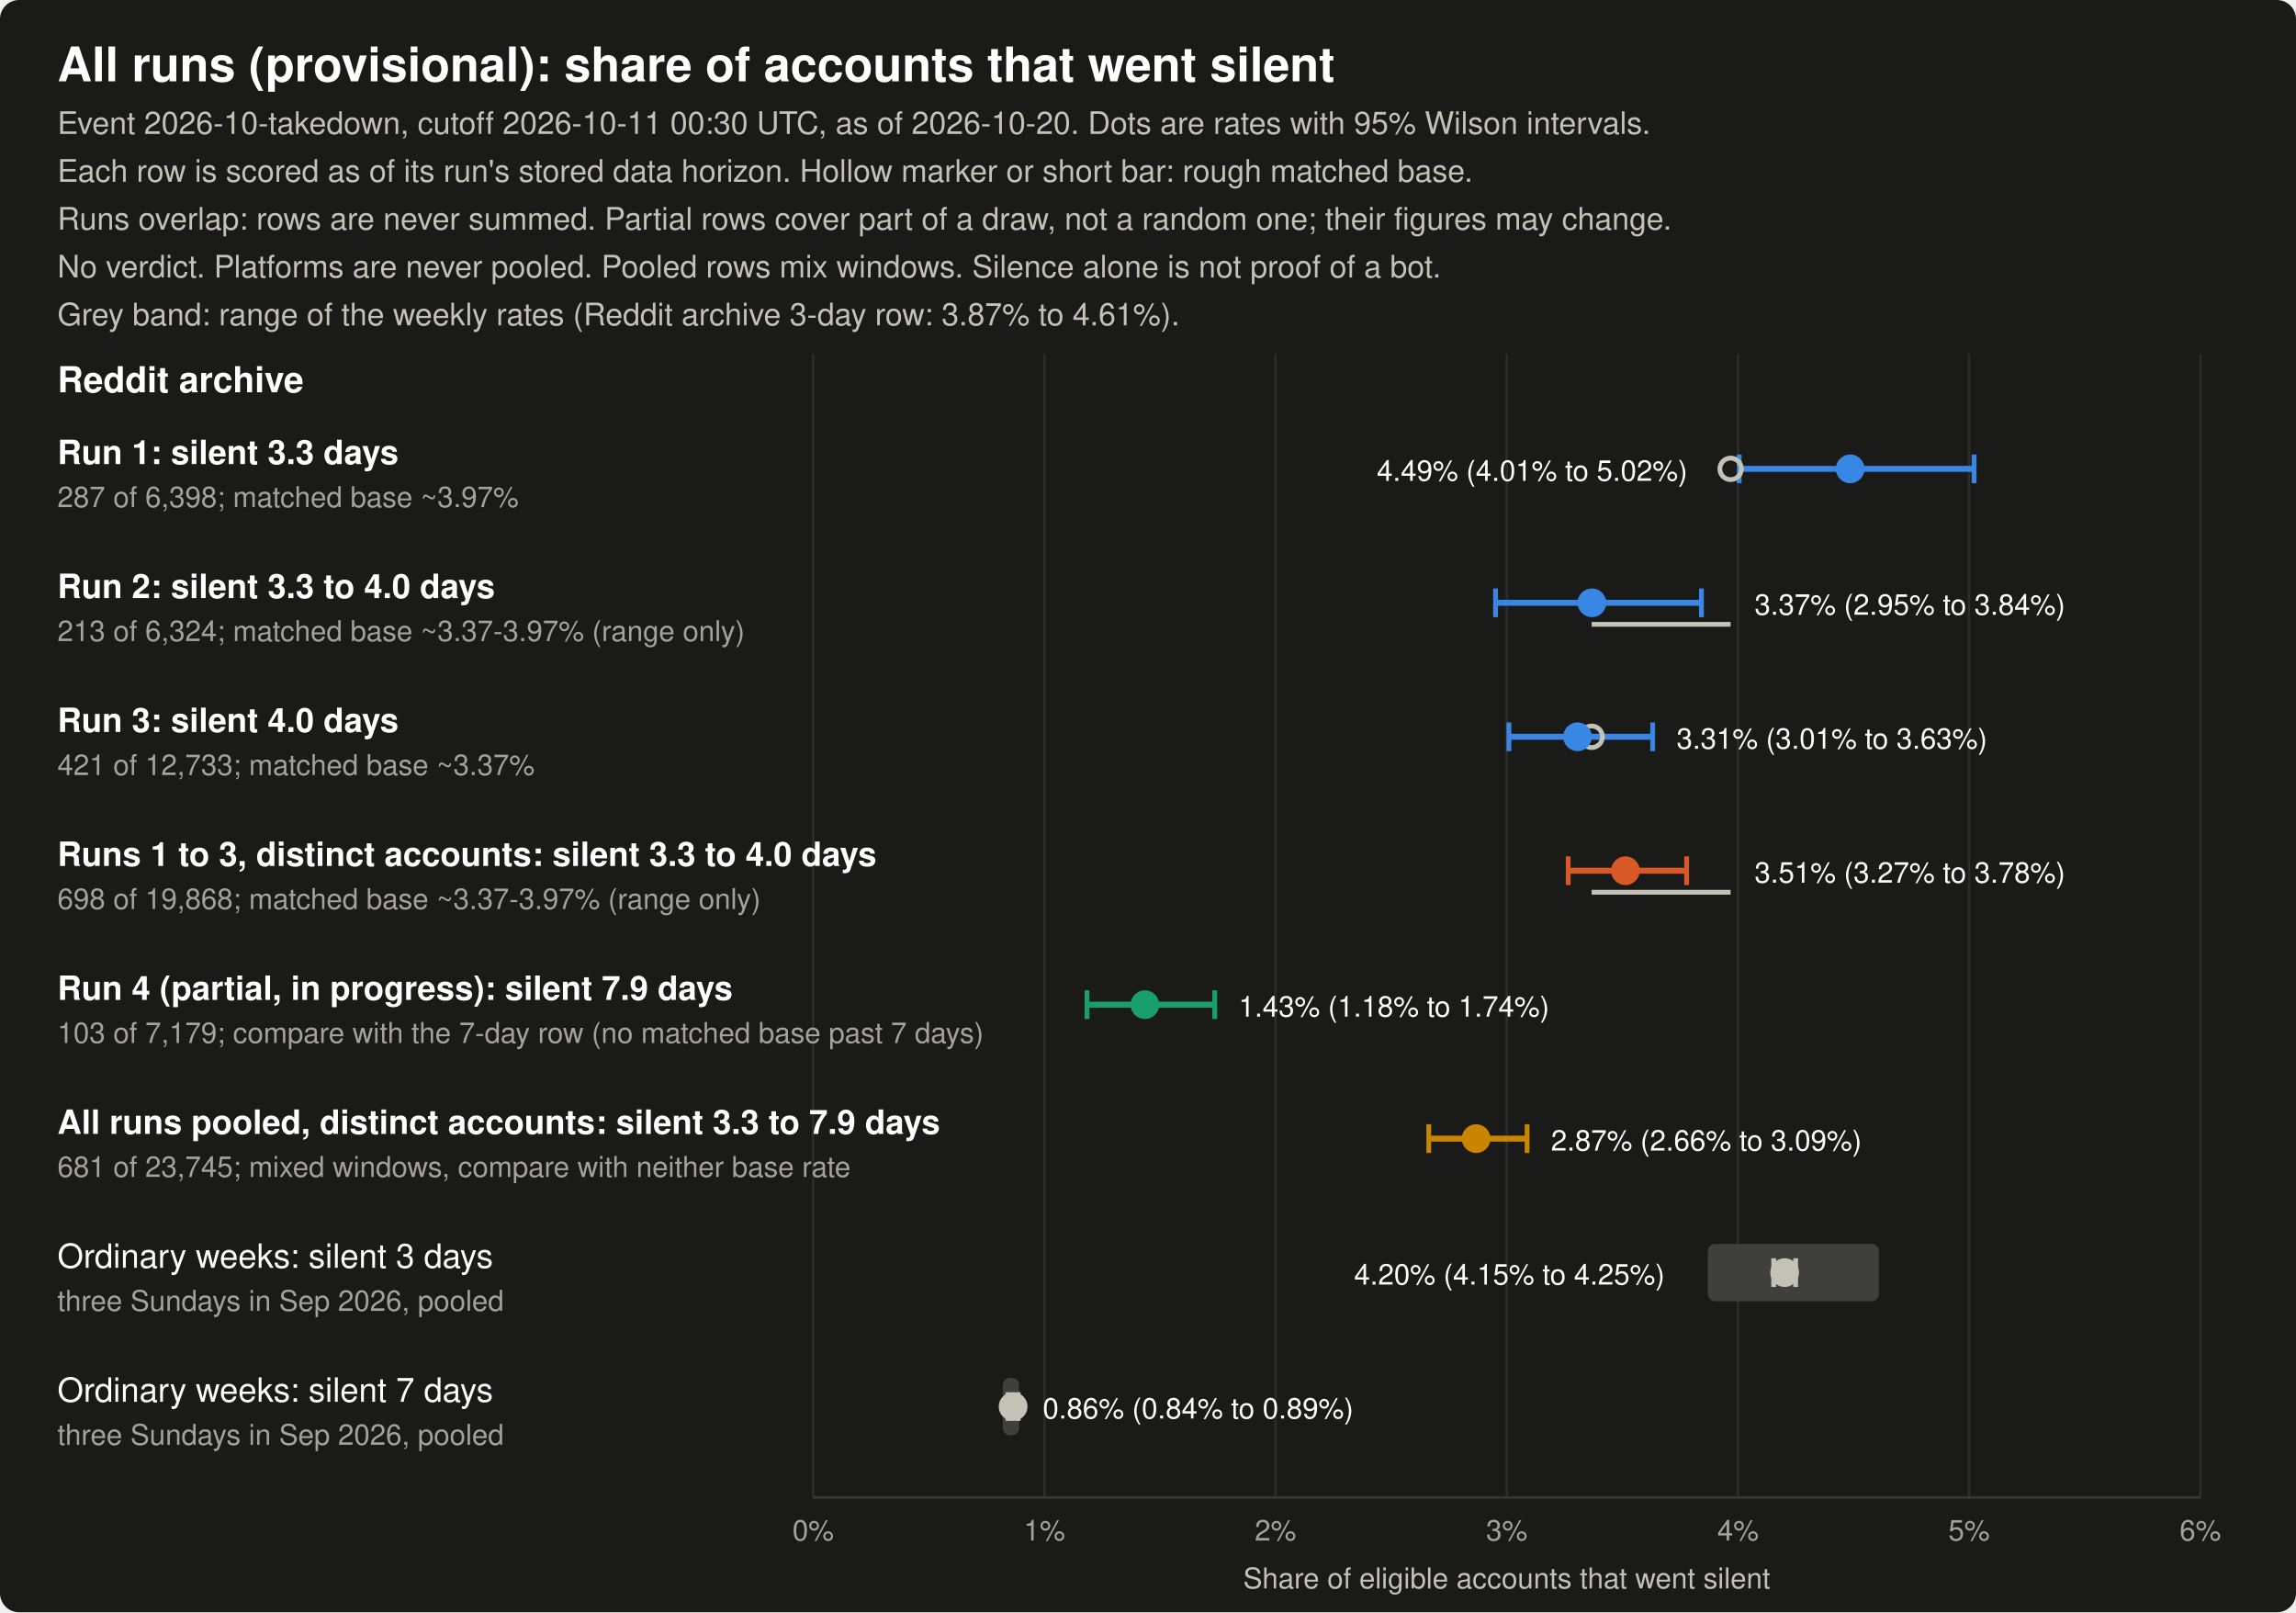
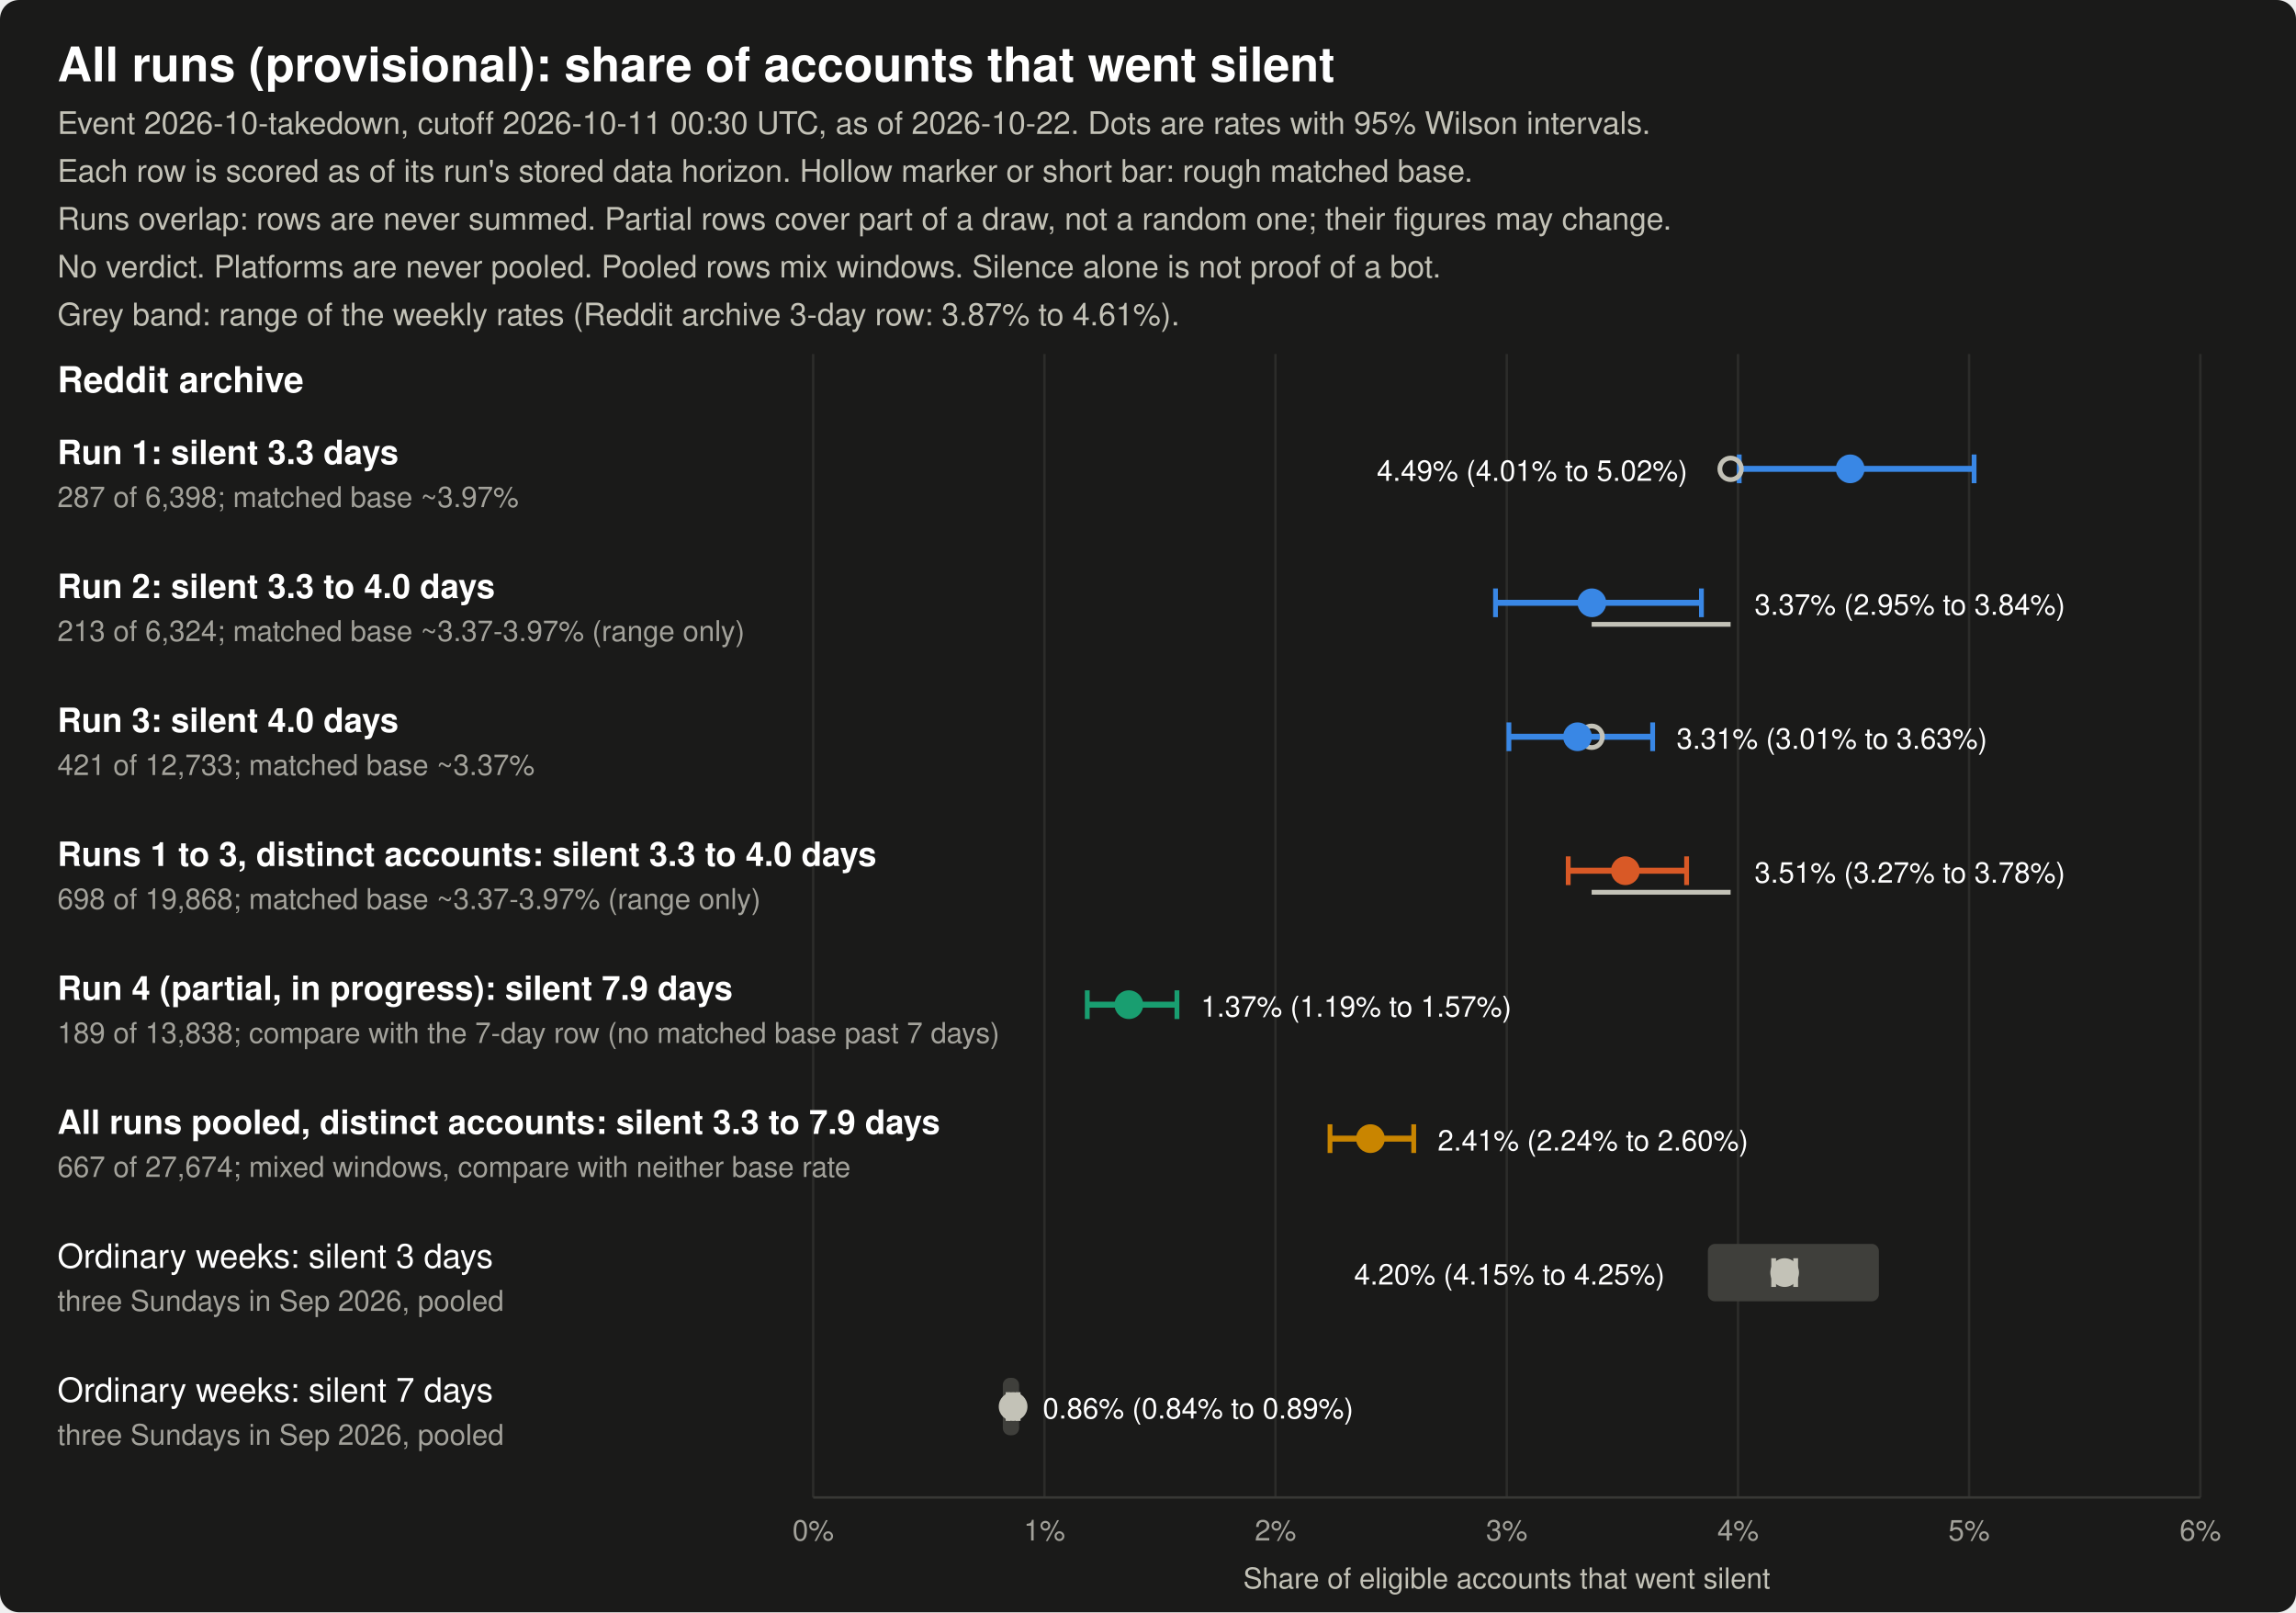
<svg xmlns="http://www.w3.org/2000/svg" width="960" height="674" viewBox="0 0 960 674" role="img" aria-labelledby="t d" font-family="-apple-system, BlinkMacSystemFont, 'Segoe UI', Helvetica, Arial, sans-serif">
  <rect width="960" height="674" rx="8" fill="#1a1a19" />
  <text x="24.0" y="34.0" font-size="20" fill="#ffffff" font-weight="bold">All runs (provisional): share of accounts that went silent</text>
-   <text x="24.0" y="56.0" font-size="13" fill="#c3c2b7">Event 2026-10-takedown, cutoff 2026-10-11 00:30 UTC, as of 2026-10-20. Dots are rates with 95% Wilson intervals.</text>
+   <text x="24.0" y="56.0" font-size="13" fill="#c3c2b7">Event 2026-10-takedown, cutoff 2026-10-11 00:30 UTC, as of 2026-10-22. Dots are rates with 95% Wilson intervals.</text>
  <text x="24.0" y="76.0" font-size="13" fill="#c3c2b7">Each row is scored as of its run's stored data horizon. Hollow marker or short bar: rough matched base.</text>
  <text x="24.0" y="96.0" font-size="13" fill="#c3c2b7">Runs overlap: rows are never summed. Partial rows cover part of a draw, not a random one; their figures may change.</text>
  <text x="24.0" y="116.0" font-size="13" fill="#c3c2b7">No verdict. Platforms are never pooled. Pooled rows mix windows. Silence alone is not proof of a bot.</text>
  <text x="24.0" y="136.0" font-size="13" fill="#c3c2b7">Grey band: range of the weekly rates (Reddit archive 3-day row: 3.87% to 4.61%).</text>
  <text x="24.0" y="164.0" font-size="15" fill="#ffffff" font-weight="bold">Reddit archive</text>
  <line x1="340.0" y1="148" x2="340.0" y2="626" stroke="#2c2c2a" stroke-width="1" />
  <text x="340.0" y="644.0" font-size="12" fill="#a3a29b" text-anchor="middle">0%</text>
  <line x1="436.7" y1="148" x2="436.7" y2="626" stroke="#2c2c2a" stroke-width="1" />
  <text x="436.7" y="644.0" font-size="12" fill="#a3a29b" text-anchor="middle">1%</text>
  <line x1="533.3" y1="148" x2="533.3" y2="626" stroke="#2c2c2a" stroke-width="1" />
  <text x="533.3" y="644.0" font-size="12" fill="#a3a29b" text-anchor="middle">2%</text>
  <line x1="630.0" y1="148" x2="630.0" y2="626" stroke="#2c2c2a" stroke-width="1" />
  <text x="630.0" y="644.0" font-size="12" fill="#a3a29b" text-anchor="middle">3%</text>
  <line x1="726.7" y1="148" x2="726.7" y2="626" stroke="#2c2c2a" stroke-width="1" />
  <text x="726.7" y="644.0" font-size="12" fill="#a3a29b" text-anchor="middle">4%</text>
  <line x1="823.3" y1="148" x2="823.3" y2="626" stroke="#2c2c2a" stroke-width="1" />
  <text x="823.3" y="644.0" font-size="12" fill="#a3a29b" text-anchor="middle">5%</text>
  <line x1="920.0" y1="148" x2="920.0" y2="626" stroke="#2c2c2a" stroke-width="1" />
  <text x="920.0" y="644.0" font-size="12" fill="#a3a29b" text-anchor="middle">6%</text>
  <line x1="340" y1="626" x2="920" y2="626" stroke="#383835" stroke-width="1" />
  <text x="630.0" y="664.0" font-size="12" fill="#c3c2b7" text-anchor="middle">Share of eligible accounts that went silent</text>
  <text x="24.0" y="194.0" font-size="14" fill="#ffffff" font-weight="bold">Run 1: silent 3.3 days</text>
  <text x="24.0" y="212.0" font-size="12" fill="#a3a29b">287 of 6,398; matched base ~3.97%</text>
  <line x1="727.2" y1="196" x2="825.4" y2="196" stroke="#3987e5" stroke-width="2.5" />
  <line x1="727.2" y1="190" x2="727.2" y2="202" stroke="#3987e5" stroke-width="2" />
  <line x1="825.4" y1="190" x2="825.4" y2="202" stroke="#3987e5" stroke-width="2" />
  <circle cx="723.6" cy="196" r="4.5" fill="none" stroke="#c3c2b7" stroke-width="2" />
  <circle cx="773.6" cy="196" r="6" fill="#3987e5" />
  <text x="705.6" y="201.0" font-size="12" fill="#ffffff" text-anchor="end">4.49% (4.01% to 5.02%)</text>
  <text x="24.0" y="250.0" font-size="14" fill="#ffffff" font-weight="bold">Run 2: silent 3.3 to 4.0 days</text>
  <text x="24.0" y="268.0" font-size="12" fill="#a3a29b">213 of 6,324; matched base ~3.37-3.97% (range only)</text>
  <line x1="625.3" y1="252" x2="711.4" y2="252" stroke="#3987e5" stroke-width="2.5" />
  <line x1="625.3" y1="246" x2="625.3" y2="258" stroke="#3987e5" stroke-width="2" />
  <line x1="711.4" y1="246" x2="711.4" y2="258" stroke="#3987e5" stroke-width="2" />
  <line x1="665.5" y1="261" x2="723.6" y2="261" stroke="#c3c2b7" stroke-width="2" />
  <circle cx="665.6" cy="252" r="6" fill="#3987e5" />
  <text x="733.6" y="257.0" font-size="12" fill="#ffffff">3.37% (2.95% to 3.84%)</text>
  <text x="24.0" y="306.0" font-size="14" fill="#ffffff" font-weight="bold">Run 3: silent 4.0 days</text>
  <text x="24.0" y="324.0" font-size="12" fill="#a3a29b">421 of 12,733; matched base ~3.37%</text>
  <line x1="630.9" y1="308" x2="691.0" y2="308" stroke="#3987e5" stroke-width="2.5" />
  <line x1="630.9" y1="302" x2="630.9" y2="314" stroke="#3987e5" stroke-width="2" />
  <line x1="691.0" y1="302" x2="691.0" y2="314" stroke="#3987e5" stroke-width="2" />
  <circle cx="665.5" cy="308" r="4.5" fill="none" stroke="#c3c2b7" stroke-width="2" />
  <circle cx="659.6" cy="308" r="6" fill="#3987e5" />
  <text x="701.0" y="313.0" font-size="12" fill="#ffffff">3.31% (3.01% to 3.63%)</text>
  <text x="24.0" y="362.0" font-size="14" fill="#ffffff" font-weight="bold">Runs 1 to 3, distinct accounts: silent 3.3 to 4.0 days</text>
  <text x="24.0" y="380.0" font-size="12" fill="#a3a29b">698 of 19,868; matched base ~3.37-3.97% (range only)</text>
  <line x1="655.7" y1="364" x2="705.2" y2="364" stroke="#d95926" stroke-width="2.5" />
  <line x1="655.7" y1="358" x2="655.7" y2="370" stroke="#d95926" stroke-width="2" />
  <line x1="705.2" y1="358" x2="705.2" y2="370" stroke="#d95926" stroke-width="2" />
  <line x1="665.5" y1="373" x2="723.6" y2="373" stroke="#c3c2b7" stroke-width="2" />
  <circle cx="679.6" cy="364" r="6" fill="#d95926" />
  <text x="733.6" y="369.0" font-size="12" fill="#ffffff">3.51% (3.27% to 3.78%)</text>
  <text x="24.0" y="418.0" font-size="14" fill="#ffffff" font-weight="bold">Run 4 (partial, in progress): silent 7.9 days</text>
-   <text x="24.0" y="436.0" font-size="12" fill="#a3a29b">103 of 7,179; compare with the 7-day row (no matched base past 7 days)</text>
-   <line x1="454.5" y1="420" x2="507.9" y2="420" stroke="#199e70" stroke-width="2.5" />
-   <line x1="454.5" y1="414" x2="454.5" y2="426" stroke="#199e70" stroke-width="2" />
-   <line x1="507.9" y1="414" x2="507.9" y2="426" stroke="#199e70" stroke-width="2" />
-   <circle cx="478.7" cy="420" r="6" fill="#199e70" />
-   <text x="517.9" y="425.0" font-size="12" fill="#ffffff">1.43% (1.18% to 1.74%)</text>
+   <text x="24.0" y="436.0" font-size="12" fill="#a3a29b">189 of 13,838; compare with the 7-day row (no matched base past 7 days)</text>
+   <line x1="454.6" y1="420" x2="492.1" y2="420" stroke="#199e70" stroke-width="2.5" />
+   <line x1="454.6" y1="414" x2="454.6" y2="426" stroke="#199e70" stroke-width="2" />
+   <line x1="492.1" y1="414" x2="492.1" y2="426" stroke="#199e70" stroke-width="2" />
+   <circle cx="472.0" cy="420" r="6" fill="#199e70" />
+   <text x="502.1" y="425.0" font-size="12" fill="#ffffff">1.37% (1.19% to 1.57%)</text>
  <text x="24.0" y="474.0" font-size="14" fill="#ffffff" font-weight="bold">All runs pooled, distinct accounts: silent 3.3 to 7.9 days</text>
-   <text x="24.0" y="492.0" font-size="12" fill="#a3a29b">681 of 23,745; mixed windows, compare with neither base rate</text>
-   <line x1="597.4" y1="476" x2="638.5" y2="476" stroke="#c98500" stroke-width="2.5" />
-   <line x1="597.4" y1="470" x2="597.4" y2="482" stroke="#c98500" stroke-width="2" />
-   <line x1="638.5" y1="470" x2="638.5" y2="482" stroke="#c98500" stroke-width="2" />
-   <circle cx="617.2" cy="476" r="6" fill="#c98500" />
-   <text x="648.5" y="481.0" font-size="12" fill="#ffffff">2.87% (2.66% to 3.09%)</text>
+   <text x="24.0" y="492.0" font-size="12" fill="#a3a29b">667 of 27,674; mixed windows, compare with neither base rate</text>
+   <line x1="556.1" y1="476" x2="591.1" y2="476" stroke="#c98500" stroke-width="2.5" />
+   <line x1="556.1" y1="470" x2="556.1" y2="482" stroke="#c98500" stroke-width="2" />
+   <line x1="591.1" y1="470" x2="591.1" y2="482" stroke="#c98500" stroke-width="2" />
+   <circle cx="573.0" cy="476" r="6" fill="#c98500" />
+   <text x="601.1" y="481.0" font-size="12" fill="#ffffff">2.41% (2.24% to 2.60%)</text>
  <text x="24.0" y="530.0" font-size="14" fill="#ffffff">Ordinary weeks: silent 3 days</text>
  <text x="24.0" y="548.0" font-size="12" fill="#a3a29b">three Sundays in Sep 2026, pooled</text>
  <rect x="714.1" y="520" width="71.5" height="24" rx="3" fill="#3f3f3b" />
  <line x1="741.6" y1="532" x2="750.8" y2="532" stroke="#c3c2b7" stroke-width="2.5" />
  <line x1="741.6" y1="526" x2="741.6" y2="538" stroke="#c3c2b7" stroke-width="2" />
  <line x1="750.8" y1="526" x2="750.8" y2="538" stroke="#c3c2b7" stroke-width="2" />
  <circle cx="746.2" cy="532" r="6" fill="#c3c2b7" />
  <text x="696.1" y="537.0" font-size="12" fill="#ffffff" text-anchor="end">4.20% (4.15% to 4.25%)</text>
  <text x="24.0" y="586.0" font-size="14" fill="#ffffff">Ordinary weeks: silent 7 days</text>
  <text x="24.0" y="604.0" font-size="12" fill="#a3a29b">three Sundays in Sep 2026, pooled</text>
  <rect x="419.3" y="576" width="6.8" height="24" rx="3" fill="#3f3f3b" />
  <line x1="421.5" y1="588" x2="425.7" y2="588" stroke="#c3c2b7" stroke-width="2.5" />
  <line x1="421.5" y1="582" x2="421.5" y2="594" stroke="#c3c2b7" stroke-width="2" />
  <line x1="425.7" y1="582" x2="425.7" y2="594" stroke="#c3c2b7" stroke-width="2" />
  <circle cx="423.6" cy="588" r="6" fill="#c3c2b7" />
  <text x="436.0" y="593.0" font-size="12" fill="#ffffff">0.86% (0.84% to 0.89%)</text>
</svg>
